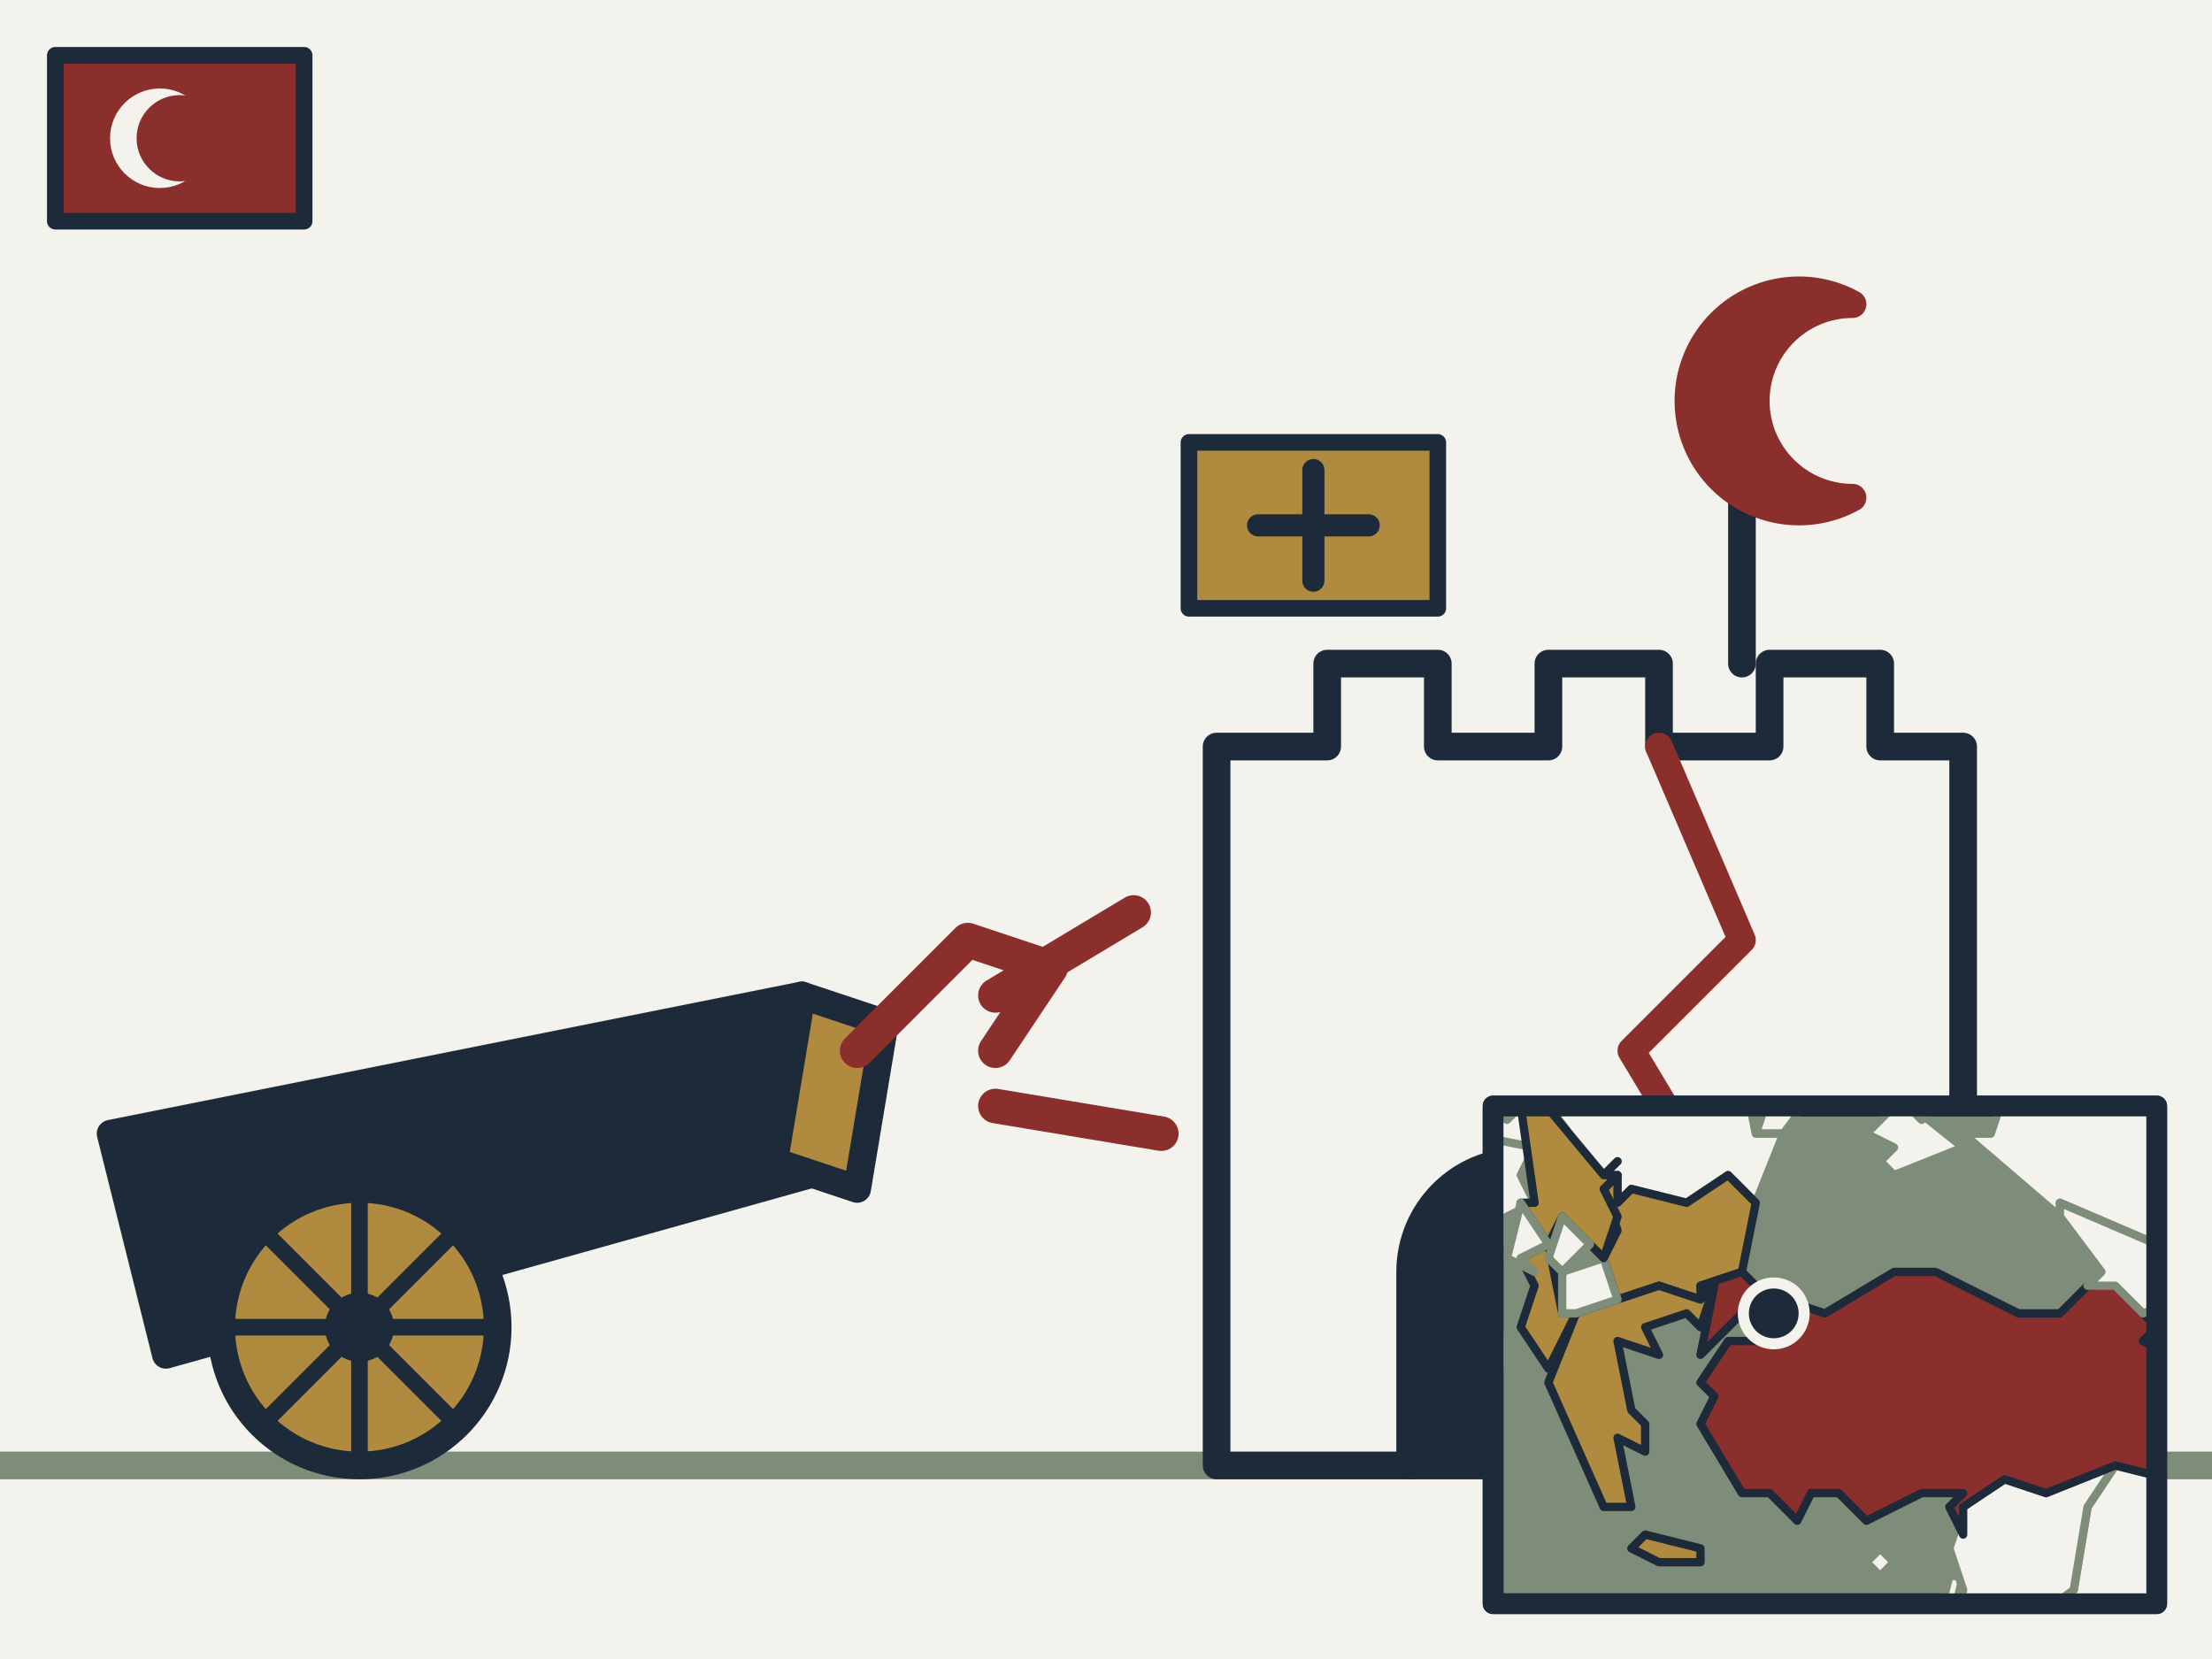
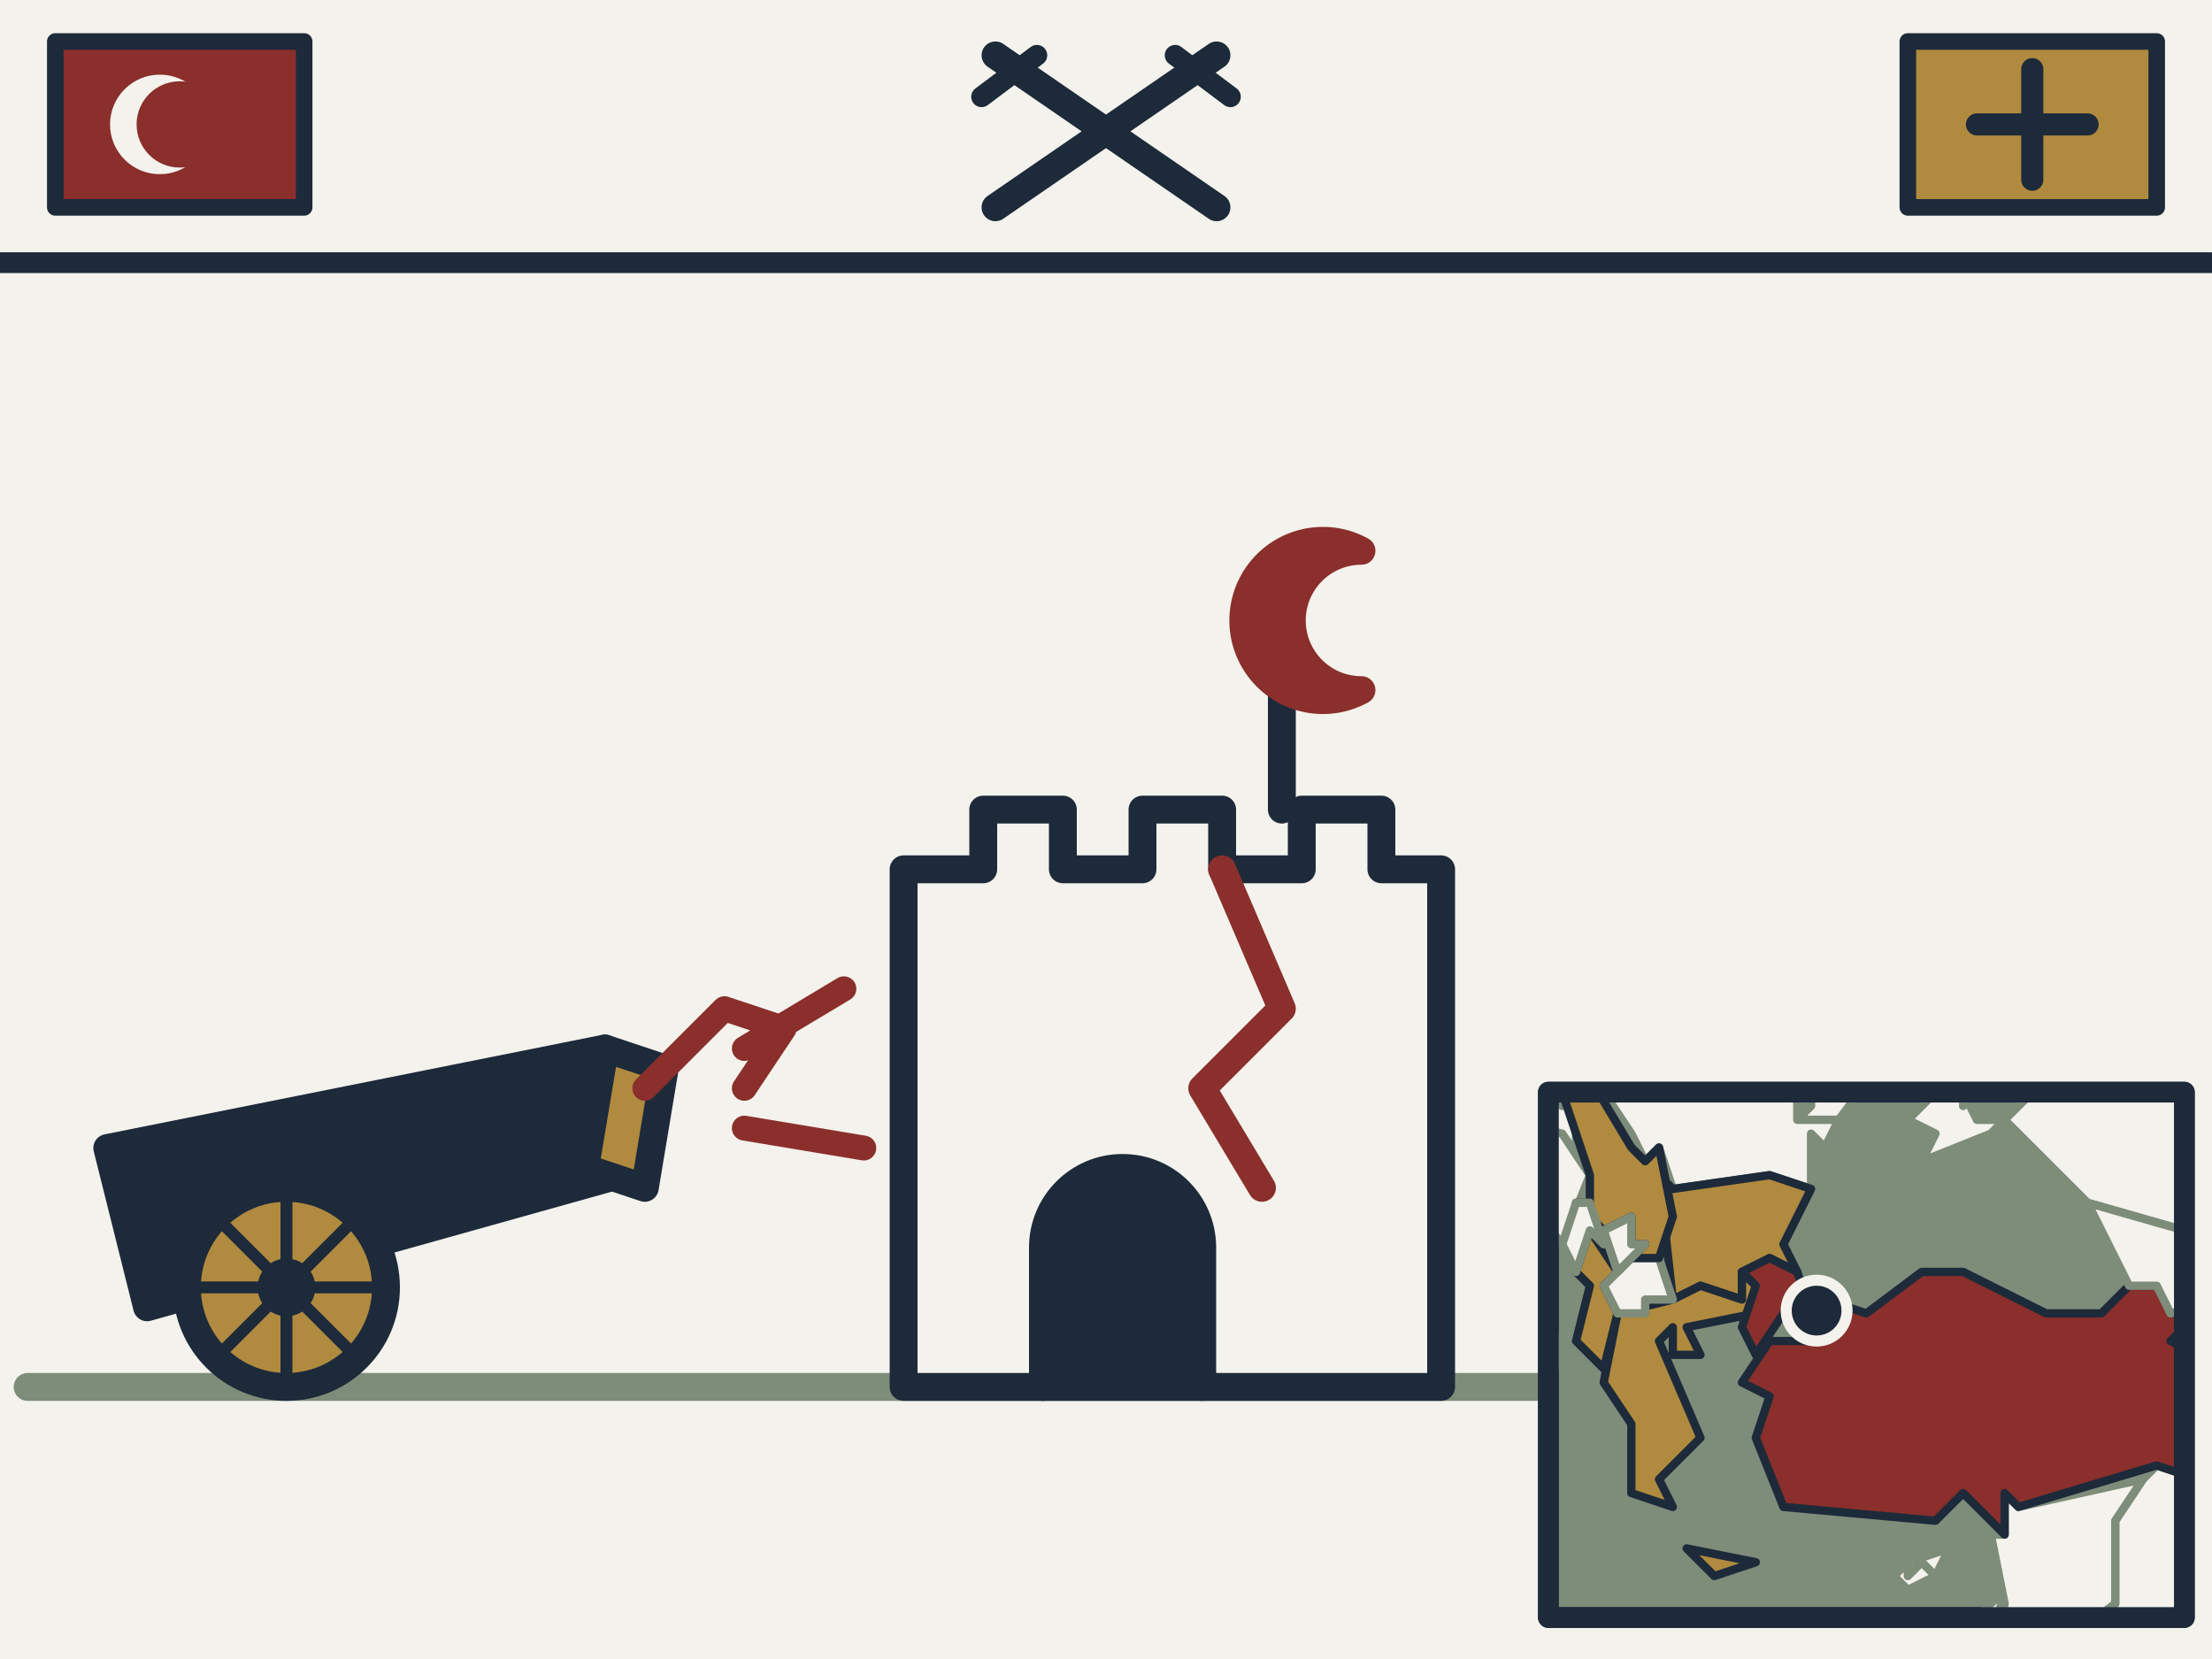
<svg xmlns="http://www.w3.org/2000/svg" viewBox="0 0 160 120" width="160" height="120">
  <rect width="160" height="120" fill="#f3f2ec" />
  <g fill="none" stroke="#1d2a3a" stroke-width="2" stroke-linejoin="round" stroke-linecap="round">
-     <path d="M0 106h160" stroke="#7e8c7a" />
-     <path d="M88 106V54h8v-6h8v6h8v-6h8v6h8v-6h8v6h6v52z" fill="#f3f2ec" />
-     <path d="M102 106V92a8 8 0 0 1 16 0v14" fill="#1d2a3a" />
-     <path d="M120 54l6 14l-8 8l6 10" stroke="#8a2f2b" />
-     <path d="M126 48V24" />
-     <path d="M134 22a8 8 0 1 0 0 14a6.5 6.5 0 0 1 0-14z" fill="#8a2f2b" stroke="#8a2f2b" />
-     <path d="M8 82l50-10l4 12L12 98z" fill="#1d2a3a" />
-     <path d="M58 72l6 2l-2 12l-6-2z" fill="#b08a3e" />
-     <circle cx="26" cy="96" r="10" fill="#b08a3e" />
-     <circle cx="26" cy="96" r="1.5" fill="#1d2a3a" />
-     <path d="M16.0 96.0L36.0 96.0" stroke-width="1.2" />
-     <path d="M18.9 88.9L33.1 103.1" stroke-width="1.2" />
-     <path d="M26.0 86.0L26.0 106.0" stroke-width="1.2" />
-     <path d="M33.1 88.9L18.9 103.1" stroke-width="1.2" />
-     <path d="M62 76l8-8l6 2l-4 6M72 72l10-6M72 80l12 2" stroke="#8a2f2b" stroke-width="2.5" />
-     <g stroke-width="1.2" transform="translate(4 4)">
+     <g transform="translate(2 24) scale(0.72)" stroke-width="2.8">
+       <path d="M0 106h160" stroke="#7e8c7a" />
+       <path d="M88 106V54h8v-6h8v6h8v-6h8v6h8v-6h8v6h6v52z" fill="#f3f2ec" />
+       <path d="M102 106V92a8 8 0 0 1 16 0v14" fill="#1d2a3a" />
+       <path d="M120 54l6 14l-8 8l6 10" stroke="#8a2f2b" />
+       <path d="M126 48V24" />
+       <path d="M134 22a8 8 0 1 0 0 14a6.5 6.5 0 0 1 0-14z" fill="#8a2f2b" stroke="#8a2f2b" />
+       <path d="M8 82l50-10l4 12L12 98z" fill="#1d2a3a" />
+       <path d="M58 72l6 2l-2 12l-6-2z" fill="#b08a3e" />
+       <circle cx="26" cy="96" r="10" fill="#b08a3e" />
+       <circle cx="26" cy="96" r="1.5" fill="#1d2a3a" />
+       <path d="M16.0 96.0L36.0 96.0" stroke-width="1.2" />
+       <path d="M18.9 88.9L33.1 103.1" stroke-width="1.2" />
+       <path d="M26.0 86.0L26.0 106.0" stroke-width="1.2" />
+       <path d="M33.1 88.9L18.9 103.1" stroke-width="1.2" />
+       <path d="M62 76l8-8l6 2l-4 6M72 72l10-6M72 80l12 2" stroke="#8a2f2b" stroke-width="2.5" />
+     </g>
+     <rect width="160" height="19" fill="#f3f2ec" stroke="none" />
+     <path d="M0 19H160" stroke-width="1.5" />
+     <g stroke-width="1.2" transform="translate(4 3)">
      <rect width="18" height="12" fill="#8a2f2b" />
      <circle cx="7.56" cy="6.0" r="3.6" fill="#f3f2ec" stroke="none" />
      <circle cx="9.0" cy="6.0" r="3.12" fill="#8a2f2b" stroke="none" />
    </g>
-     <g stroke-width="1.2" transform="translate(86 32)">
+     <g stroke-width="1.2" transform="translate(138 3)">
      <rect width="18" height="12" fill="#b08a3e" />
      <path d="M9.0 2V10M5.0 6.0h8" stroke="#1d2a3a" stroke-width="1.6" />
    </g>
-     <g transform="translate(108 80)">
+     <path d="M72 4L88 15M88 4L72 15" stroke-width="2" />
+     <path d="M71 7l4-3M89 7l-4-3" stroke-width="1.5" />
+     <g transform="translate(112 79)">
      <clipPath id="c0062">
-         <rect width="48" height="36" />
+         <rect width="46" height="38" />
      </clipPath>
-       <rect width="48" height="36" fill="#7e8c7a" stroke-width="1.5" />
+       <rect width="46" height="38" fill="#7e8c7a" stroke-width="1.5" />
      <g clip-path="url(#c0062)" stroke="#7e8c7a" stroke-width="0.6">
-         <path d="M51 -1L51 15L51 10L48 10L41 7L41 8L34 2L36 2L37 -1L36 -2L39 -3L37 -3L41 -3L19 -3L51 -3L51 11zM28 0L29 -1L34 3L29 5L28 4L29 3L27 2L29 0z" fill="#f3f2ec" />
-         <path d="M33 38L32 38L33 34L34 34z" fill="#f3f2ec" />
-         <path d="M39 39L38 38L42 35L43 29L45 26L49 27L49 26L51 30L51 39z" fill="#f3f2ec" />
-         <path d="M33 39L34 35L33 32L34 29L37 27L40 28L45 26L43 29L42 35L38 38z" fill="#f3f2ec" />
-         <path d="M51 22L51 20L47 17L48 16L47 15L50 14z" fill="#f3f2ec" />
-         <path d="M25 -3L41 -3L33 -2L31 -1L31 1L29 -1L28 0L24 -2L21 2L19 2L20 -1L20 -2L22 -1L21 -3L8 -3z" fill="#f3f2ec" />
-         <path d="M8 -3L1 1L-3 -2L-3 -3z" fill="#f3f2ec" />
-         <path d="M16 -3L21 -3L20 -3L22 -1L20 -2L19 2L19 -2z" fill="#f3f2ec" />
-         <path d="M19 2L21 2L19 7L17 5L14 7L10 6L9 7L9 5L8 5L9 4L8 5L7 4L4 0L7 -3L18 -3z" fill="#f3f2ec" />
-         <path d="M9 5L9 7L10 6L14 7L17 5L19 7L18 12L15 13L15 14L12 13L9 14L8 11L9 9L8 6z" fill="#b08a3e" stroke="#1d2a3a" />
-         <path d="M15 32L15 33L12 33L10 32L11 31zM9 14L12 13L15 14L16 13L15 16L14 15L11 16L12 18L9 17L10 22L11 23L11 25L9 24L10 29L8 29L4 20L6 15z" fill="#b08a3e" stroke="#1d2a3a" />
-         <path d="M49 26L49 27L45 26L40 28L37 27L34 29L34 31L33 29L34 28L31 28L27 30L25 28L23 28L22 30L20 28L18 28L15 23L16 21L15 20L17 17L20 17L21 14L24 15L29 12L32 12L38 15L41 15L43 13L45 13L48 16L47 17L49 18L48 20zM15 13L18 12L20 14L20 15L18 15L15 18L16 13z" fill="#8a2f2b" stroke="#1d2a3a" />
-         <path d="M6 15L4 19L2 16L3 13L2 11L4 10L5 15z" fill="#b08a3e" stroke="#1d2a3a" />
-         <path d="M-3 -2L1 1L2 0L3 2L2 3L-3 2L-3 6L-1 9L1 10L-3 7z" fill="#f3f2ec" />
-         <path d="M-3 -3L-3 13L1 17L1 19L0 17L-2 17L-3 24z" fill="#f3f2ec" />
-         <path d="M41 8L41 7L48 10L51 10L51 14L51 15L50 14L47 15L45 13L43 13L44 12z" fill="#f3f2ec" />
-         <path d="M27 33L29 32L29 33L28 32z" fill="#f3f2ec" />
-         <path d="M27 33L28 32L29 33L28 34z" fill="#f3f2ec" />
-         <path d="M1 10L-3 6L-3 2L-3 3L-2 2L3 3L2 5L3 7L1 8z" fill="#f3f2ec" />
-         <path d="M8 11L9 14L6 15L5 15L5 12z" fill="#f3f2ec" />
-         <path d="M2 0L3 -1L8 5L9 4L8 5L9 5L8 6L9 8L8 11L5 8L4 10L2 7L3 7z" fill="#b08a3e" stroke="#1d2a3a" />
-         <path d="M4 10L2 11L3 12L1 11L2 7z" fill="#f3f2ec" />
-         <path d="M5 12L4 11L5 8L7 10z" fill="#f3f2ec" />
-         <circle cx="20.3" cy="15.0" r="2.2" fill="#1d2a3a" stroke="#f3f2ec" stroke-width="0.8" />
+         <path d="M49 -1L49 15L49 11L47 10L46 11L46 10L39 8L33 2L36 -1L35 -2L36 -3L39 -3L22 -3L49 -3L49 12zM27 0L28 -1L30 0L31 2L33 2L32 3L27 5L28 3L26 2L28 0z" fill="#f3f2ec" />
+         <path d="M32 40L30 41L31 38L33 36z" fill="#f3f2ec" />
+         <path d="M37 41L41 37L41 31L43 28L44 27L47 28L49 32L49 41z" fill="#f3f2ec" />
+         <path d="M31 41L32 41L33 37L32 32L33 32L33 29L34 30L43 28L41 31L41 37L37 40z" fill="#f3f2ec" />
+         <path d="M49 23L49 21L45 18L46 17L45 16L48 15L49 16L48 17L49 18z" fill="#f3f2ec" />
+         <path d="M24 -3L39 -3L34 -3L30 -1L30 1L30 0L28 -1L27 0L24 -1L24 -2L21 2L18 2L19 1L19 -1L20 -2L21 -1L20 -3L7 -3z" fill="#f3f2ec" />
+         <path d="M7 -3L4 0L3 -1L1 1L-2 -1L-3 -3z" fill="#f3f2ec" />
+         <path d="M15 -3L20 -3L21 -2L21 -1L20 -2L18 2L18 -3z" fill="#f3f2ec" />
+         <path d="M18 2L21 2L20 4L19 3L19 7L16 6L9 7L8 4L7 5L6 3L4 0L6 -3L18 -3z" fill="#f3f2ec" />
+         <path d="M8 6L9 7L16 6L19 7L17 11L18 13L16 12L14 13L14 15L11 14L9 15z" fill="#b08a3e" stroke="#1d2a3a" />
+         <path d="M15 34L12 35L10 33zM9 15L11 14L14 15L14 13L15 14L15 16L10 17L11 19L9 19L9 17L8 18L11 25L8 28L9 30L6 29L6 24L4 21L5 16z" fill="#b08a3e" stroke="#1d2a3a" />
+         <path d="M47 28L44 27L34 30L33 29L33 32L30 29L28 31L17 30L15 25L16 22L14 21L16 18L19 18L20 15L23 16L27 13L30 13L36 16L40 16L42 14L44 14L46 17L45 18L47 19L46 21zM14 13L16 12L18 13L19 16L17 16L15 19L14 17L15 14z" fill="#8a2f2b" stroke="#1d2a3a" />
+         <path d="M5 16L4 20L2 18L3 14L2 13L3 10L5 13L4 14z" fill="#b08a3e" stroke="#1d2a3a" />
+         <path d="M-3 -2L-1 0L1 1L1 0L2 2L2 4L-3 2L-3 6L-1 8L1 11L-3 8z" fill="#f3f2ec" />
+         <path d="M-3 -3L-3 14L1 18L1 20L0 18L-2 18L-3 20L-1 21L-3 25z" fill="#f3f2ec" />
+         <path d="M39 8L46 10L46 11L47 10L49 11L49 15L49 16L49 15L45 16L44 14L42 14z" fill="#f3f2ec" />
+         <path d="M26 34L29 33L28 35L27 34L26 35z" fill="#f3f2ec" />
+         <path d="M26 34L26 35L27 34L28 35L26 36L25 35z" fill="#f3f2ec" />
+         <path d="M1 11L-3 6L-3 2L1 3L3 6z" fill="#f3f2ec" />
+         <path d="M8 12L9 15L7 15L7 16L5 16L4 14L6 12z" fill="#f3f2ec" />
+         <path d="M1 0L3 -1L6 4L7 5L8 4L9 9L8 12L7 12L6 12L7 11L6 11L6 9L4 10L2 8L3 8L3 6z" fill="#b08a3e" stroke="#1d2a3a" />
+         <path d="M4 11L3 10L2 13L1 11L2 8L3 8z" fill="#f3f2ec" />
+         <path d="M5 13L4 10L6 9L6 11L7 11z" fill="#f3f2ec" />
+         <circle cx="19.4" cy="15.8" r="2.2" fill="#1d2a3a" stroke="#f3f2ec" stroke-width="0.8" />
      </g>
-       <rect width="48" height="36" fill="none" stroke-width="1.5" />
+       <rect width="46" height="38" fill="none" stroke-width="1.5" />
    </g>
  </g>
</svg>
